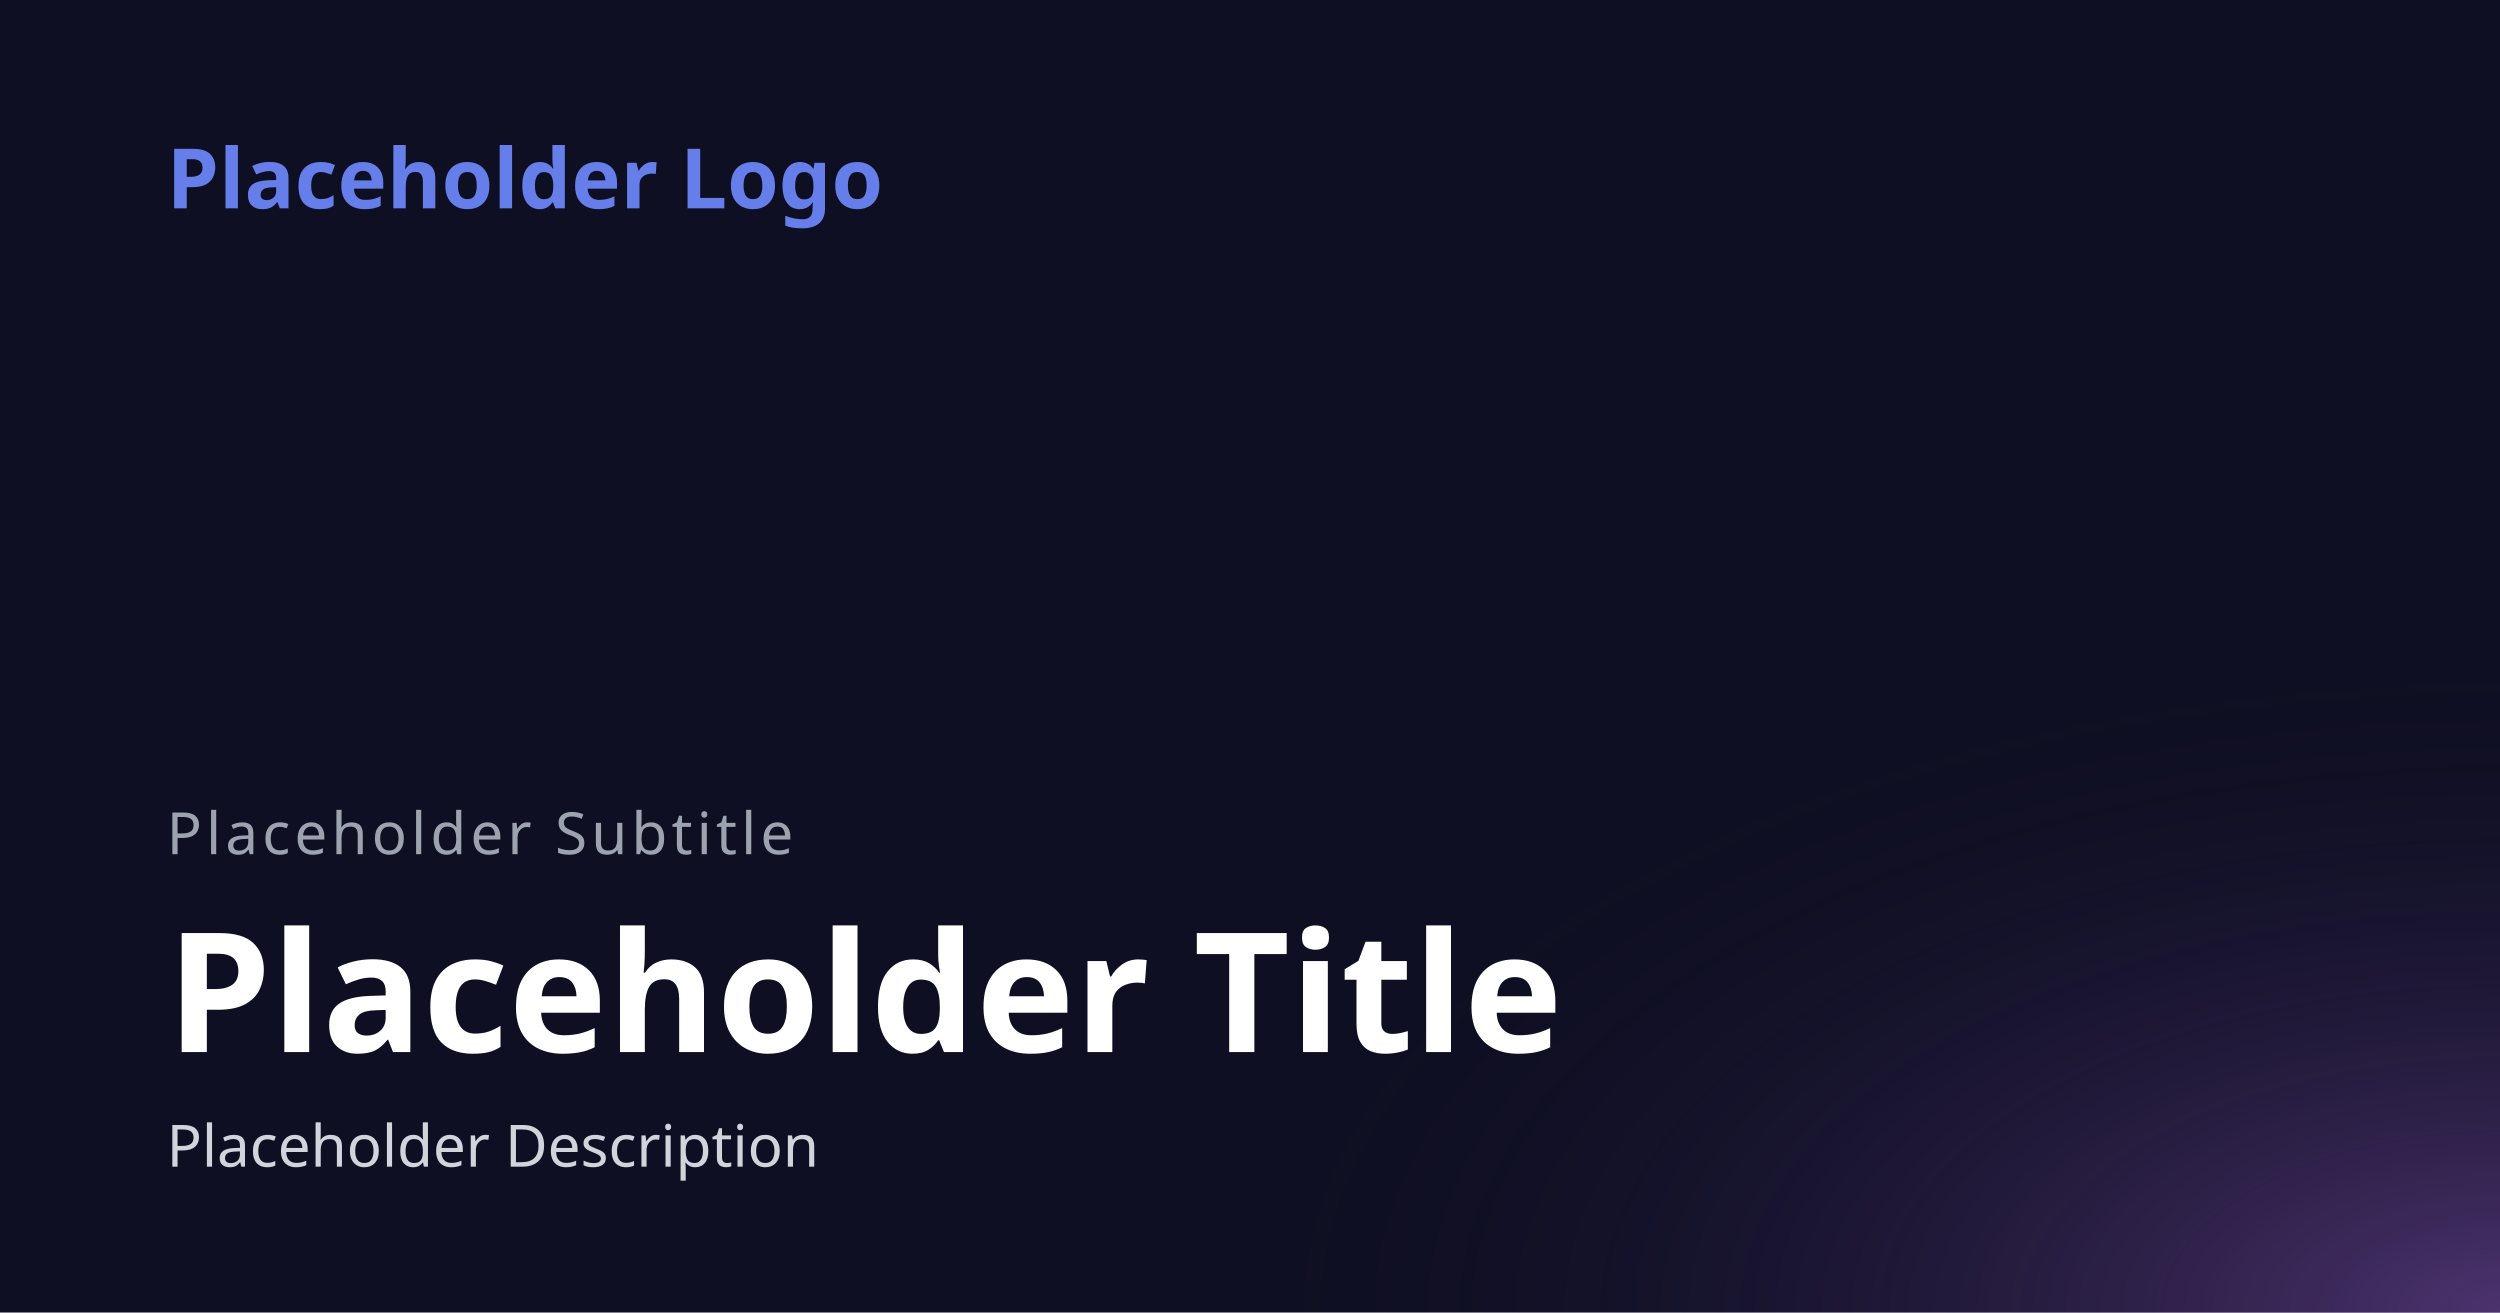
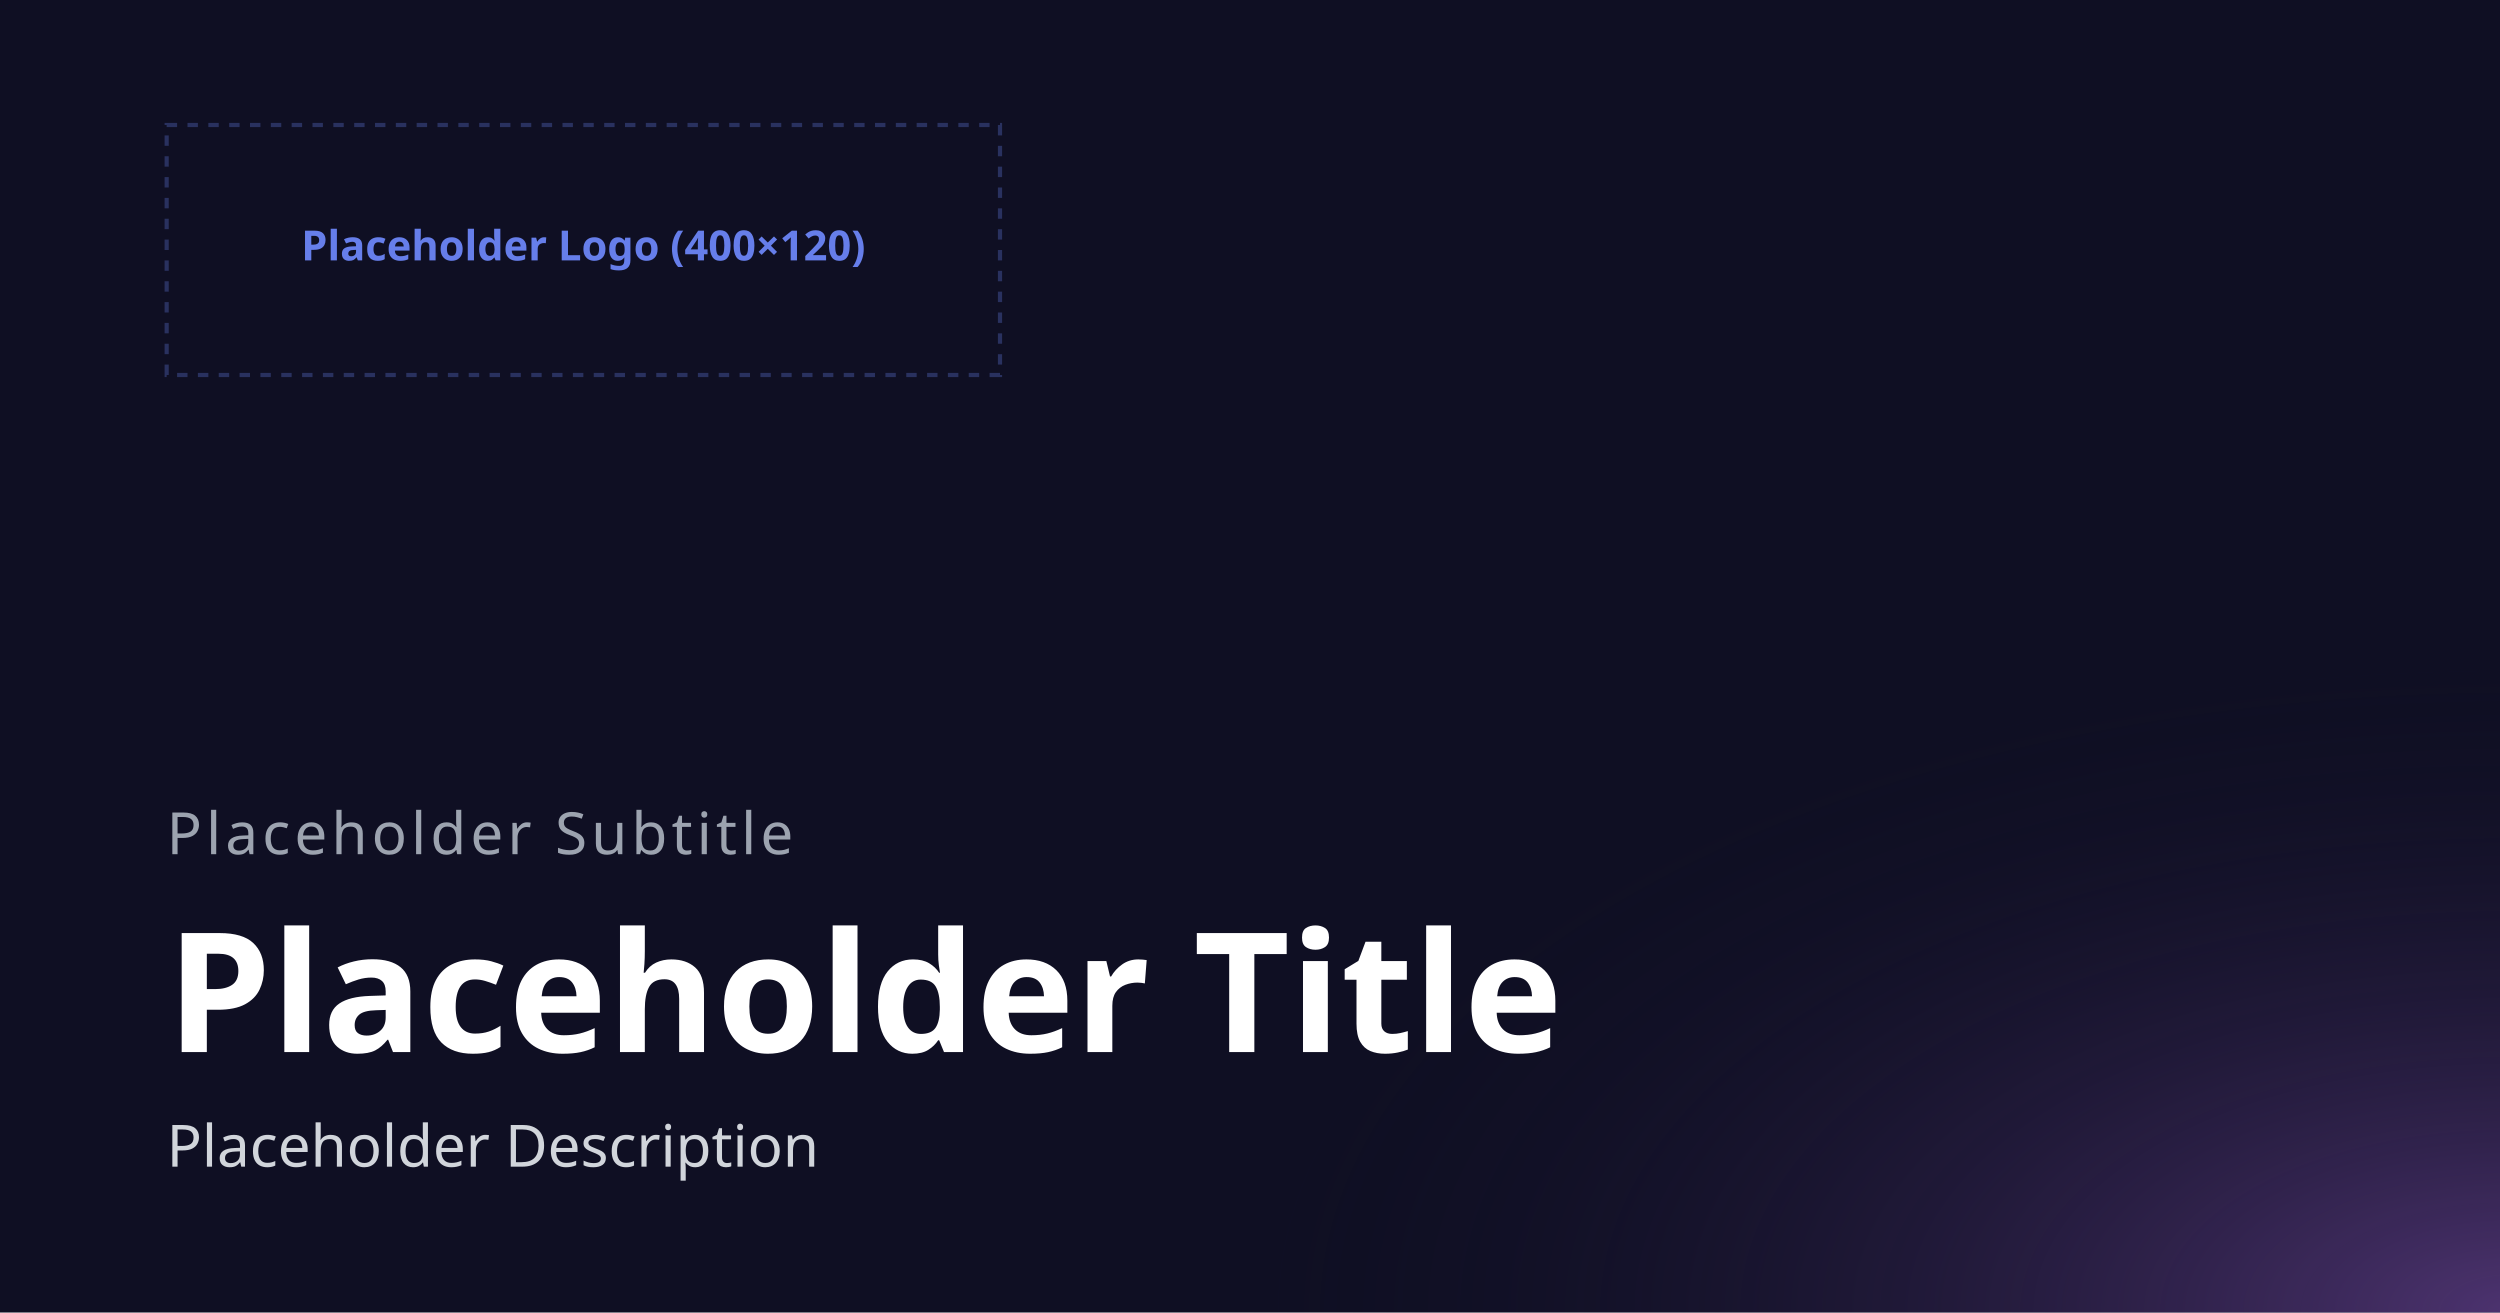
<svg xmlns="http://www.w3.org/2000/svg" width="1200" height="630">
  <defs>
    <radialGradient id="bgGradient" cx="100%" cy="100%" r="50%">
      <stop offset="0%" style="stop-color:#764ba2;stop-opacity:0.6" />
      <stop offset="100%" style="stop-color:#0f0f23;stop-opacity:0" />
    </radialGradient>
  </defs>
  <rect width="100%" height="100%" fill="#0f0f23" />
  <rect width="100%" height="100%" fill="url(#bgGradient)" />
-   <text id="ogis_logo" x="80" y="100" font-family="sans-serif" font-size="40" font-weight="bold" fill="#667eea">Placeholder Logo</text>
+   <g id="ogis_logo">
+     <rect x="80" y="60" width="400" height="120" fill="none" stroke="#667eea" stroke-width="2" stroke-dasharray="5,5" opacity="0.3" />
+     <text x="280" y="125" font-family="sans-serif" font-weight="bold" font-size="20" fill="#667eea" text-anchor="middle">
+       Placeholder Logo (400×120)
+     </text>
+   </g>
  <g transform="translate(80, 0)">
    <text id="ogis_subtitle" x="0" y="410" font-family="sans-serif" font-size="28" fill="#9ca3af" letter-spacing="2">Placeholder Subtitle</text>
    <text x="0" y="505" font-family="sans-serif" font-size="80" font-weight="bold" fill="#ffffff">
      <tspan id="ogis_title" x="0" dy="0">Placeholder Title</tspan>
    </text>
    <text x="0" y="560" font-family="sans-serif" font-size="28" fill="#d1d5db">
      <tspan id="ogis_description" x="0" dy="0">Placeholder Description</tspan>
    </text>
  </g>
</svg>
